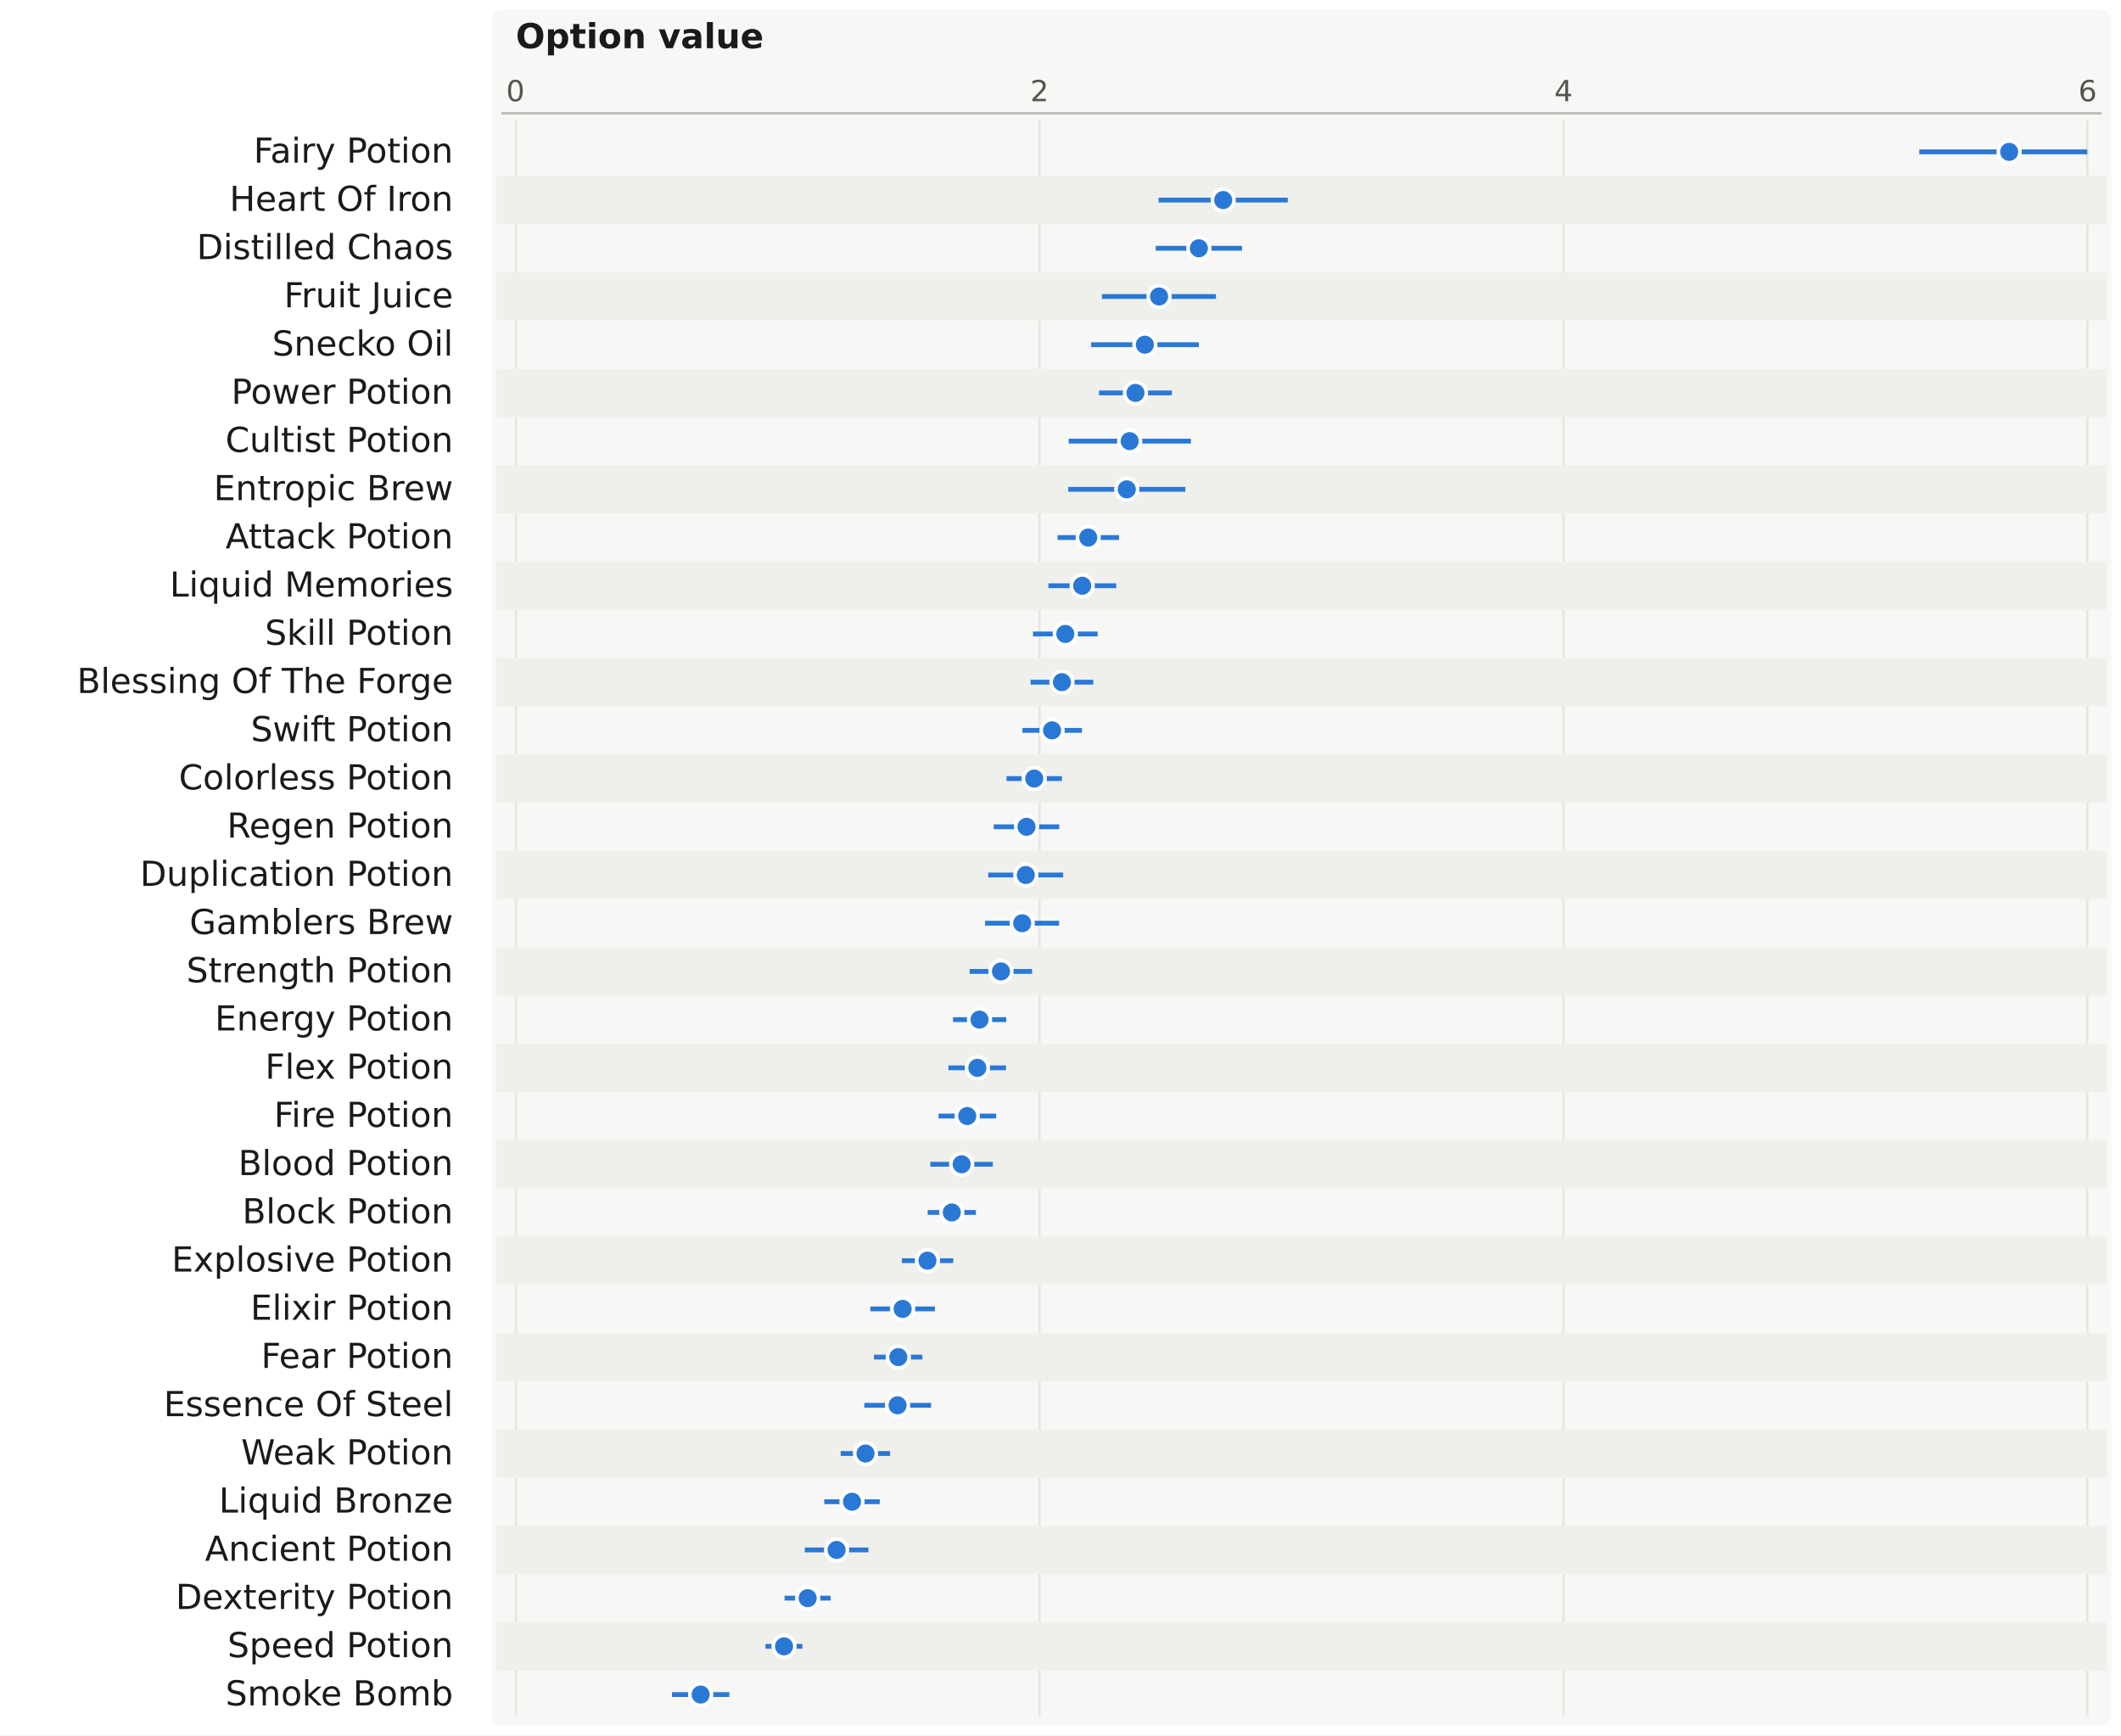
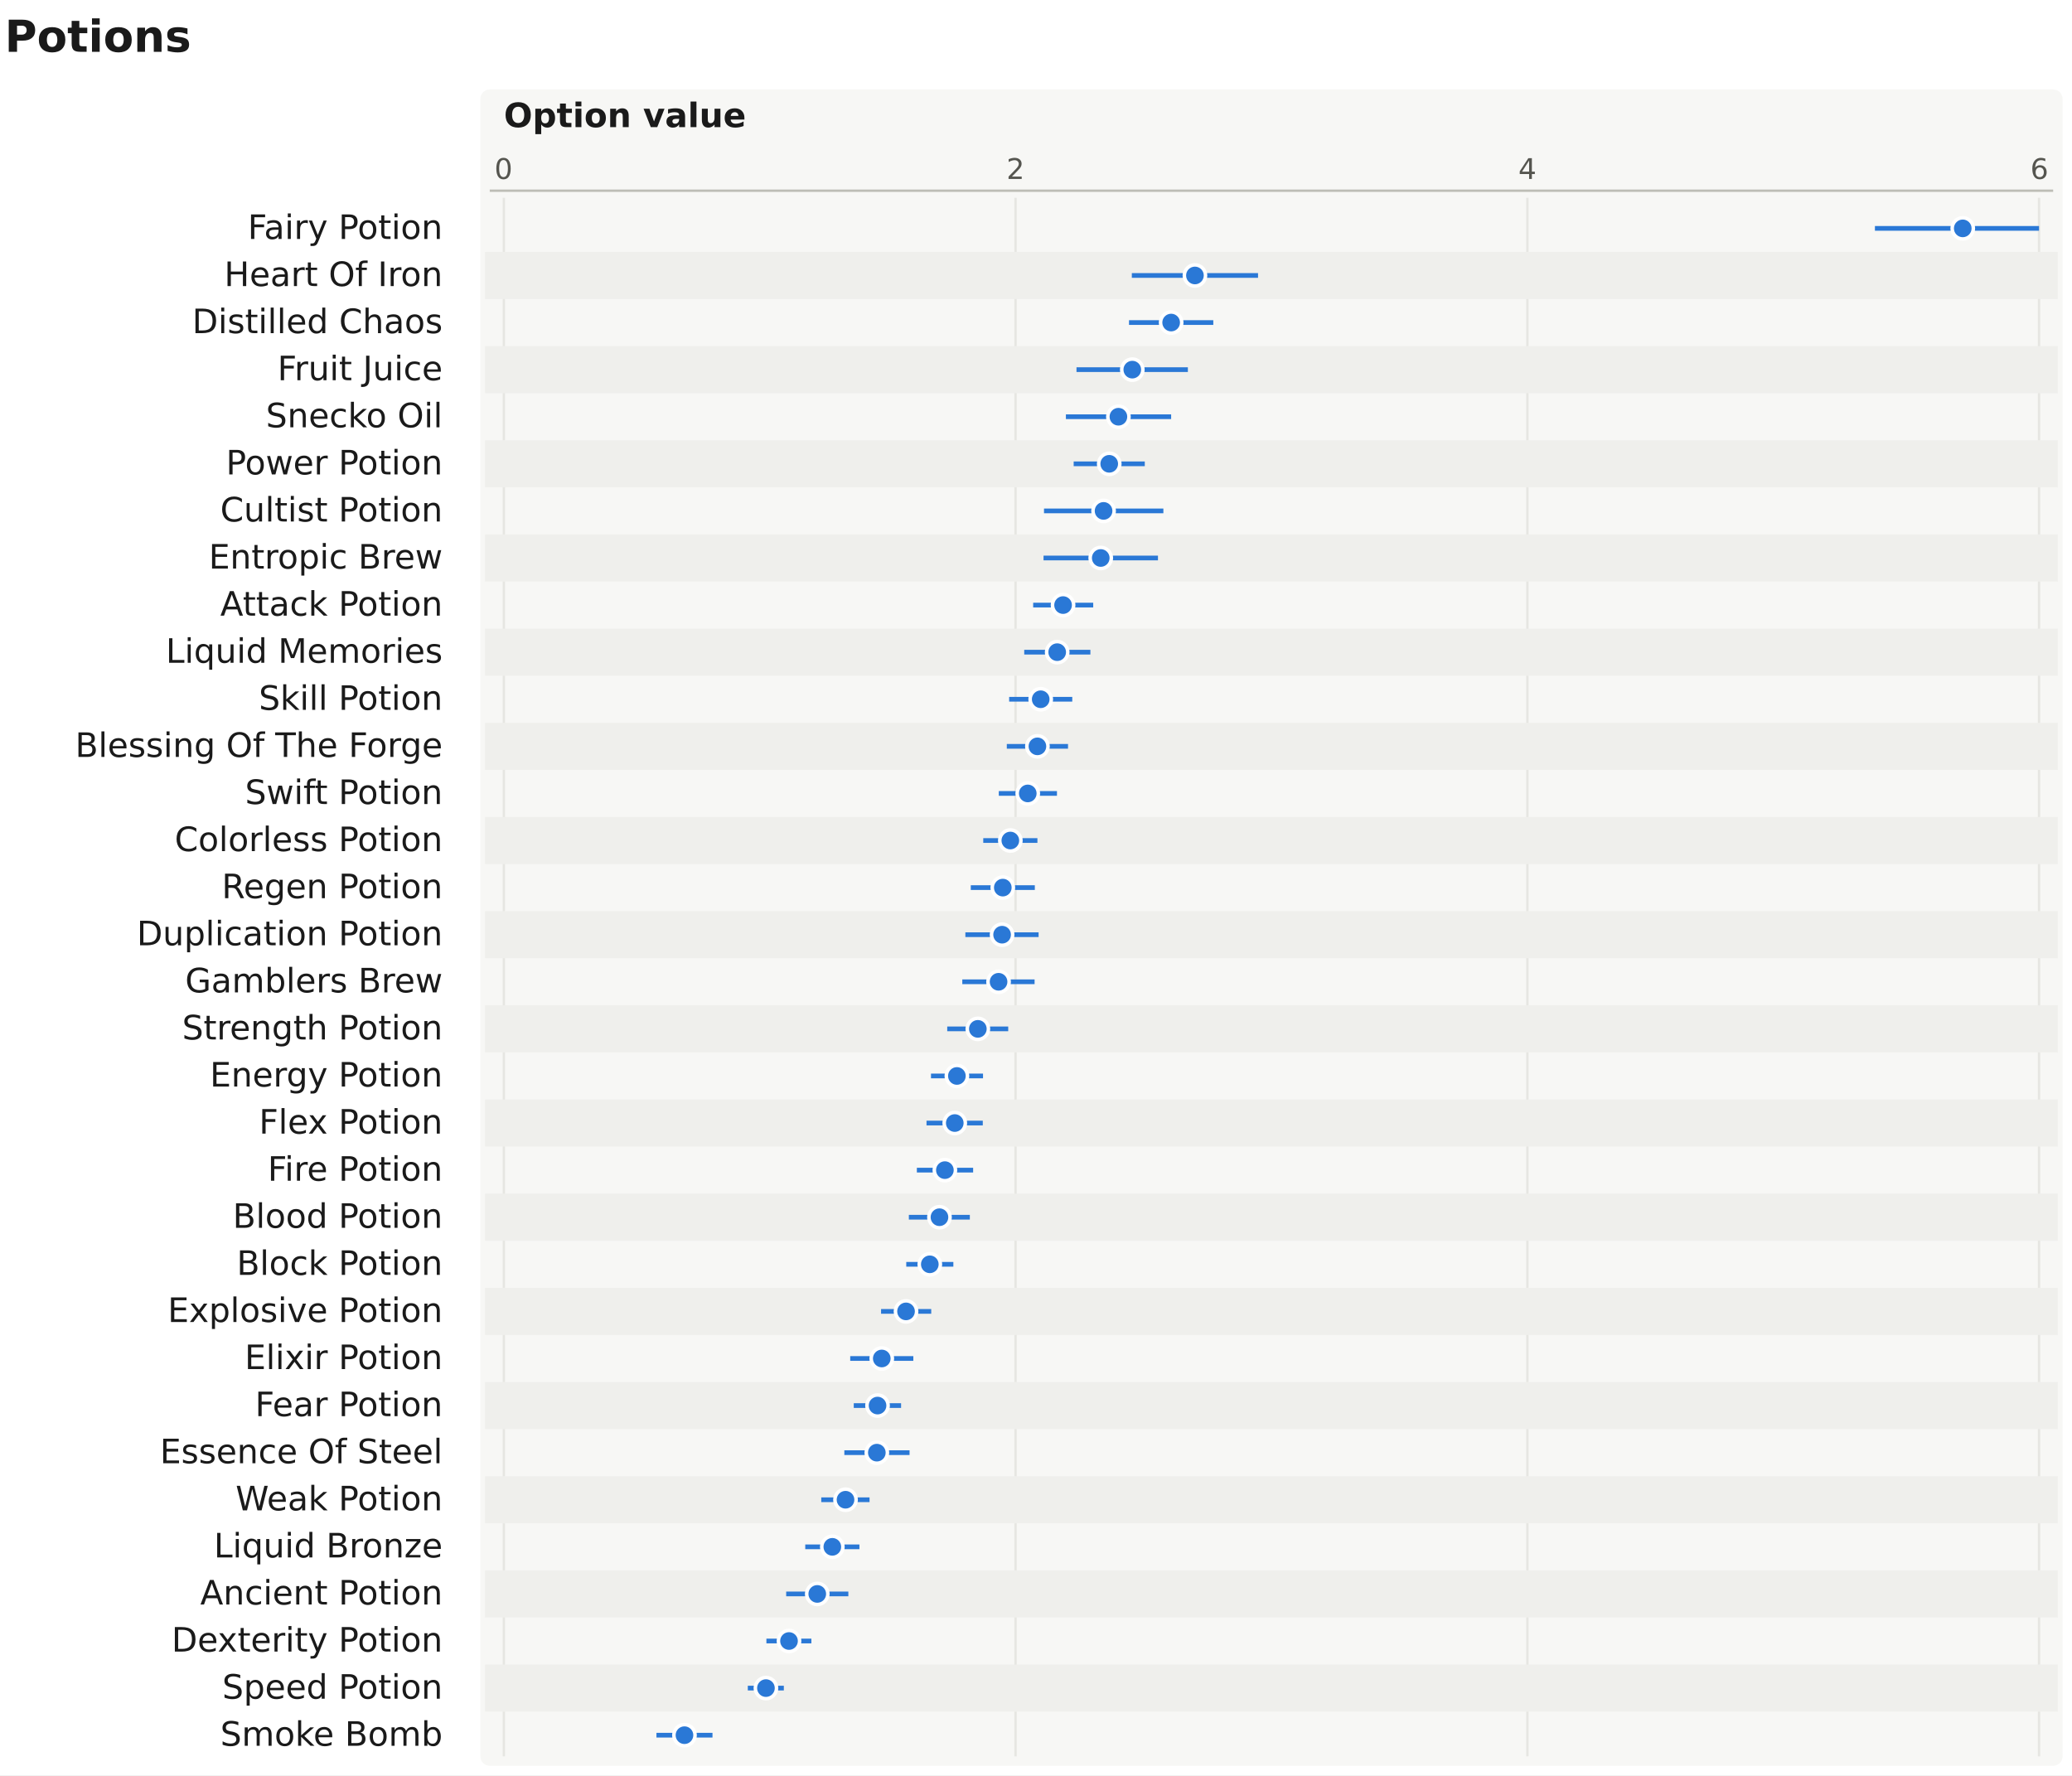
- <svg xmlns="http://www.w3.org/2000/svg" viewBox="0 0 880 720" width="100%" role="img" aria-label="Potion rewards" font-family="'DejaVu Sans', Verdana, 'Bitstream Vera Sans', sans-serif" style="max-width:880px">
-   <rect width="880" height="720" fill="#fff" />
-   <rect x="204.0" y="4.0" width="672.0" height="712.0" rx="4" fill="#f7f7f5" />
-   <text x="214.0" y="20.0" font-size="14.3" text-anchor="start" font-weight="bold" fill="#1a1a1a">Option value</text>
-   <text x="210.0" y="42.0" font-size="12.1" text-anchor="start" fill="#55554f">0</text>
-   <line x1="214.0" y1="50.0" x2="214.0" y2="712.0" stroke="#e6e6e2" stroke-width="1" />
-   <text x="431.3" y="42.0" font-size="12.1" text-anchor="middle" fill="#55554f">2</text>
-   <line x1="431.3" y1="50.0" x2="431.3" y2="712.0" stroke="#e6e6e2" stroke-width="1" />
-   <text x="648.7" y="42.0" font-size="12.1" text-anchor="middle" fill="#55554f">4</text>
-   <line x1="648.7" y1="50.0" x2="648.7" y2="712.0" stroke="#e6e6e2" stroke-width="1" />
-   <text x="870.0" y="42.0" font-size="12.1" text-anchor="end" fill="#55554f">6</text>
-   <line x1="866.0" y1="50.0" x2="866.0" y2="712.0" stroke="#e6e6e2" stroke-width="1" />
-   <line x1="208.0" y1="47.0" x2="872.0" y2="47.0" stroke="#bdbdb6" stroke-width="1" />
-   <text x="188.0" y="67.5" font-size="14.3" text-anchor="end" fill="#1a1a1a">Fairy Potion</text>
-   <line x1="796.3" y1="63.0" x2="866.0" y2="63.0" stroke="#2a78d6" stroke-width="2" />
-   <circle cx="833.6" cy="63.0" r="4.5" fill="#2a78d6" stroke="#fff" stroke-width="1.5" />
-   <rect x="206.0" y="73.0" width="668.0" height="20.0" rx="0" fill="#efefec" />
-   <text x="188.0" y="87.5" font-size="14.3" text-anchor="end" fill="#1a1a1a">Heart Of Iron</text>
-   <line x1="480.7" y1="83.0" x2="534.3" y2="83.0" stroke="#2a78d6" stroke-width="2" />
-   <circle cx="507.5" cy="83.0" r="4.5" fill="#2a78d6" stroke="#fff" stroke-width="1.5" />
-   <text x="188.0" y="107.5" font-size="14.3" text-anchor="end" fill="#1a1a1a">Distilled Chaos</text>
-   <line x1="479.5" y1="103.0" x2="515.3" y2="103.0" stroke="#2a78d6" stroke-width="2" />
-   <circle cx="497.4" cy="103.0" r="4.5" fill="#2a78d6" stroke="#fff" stroke-width="1.5" />
-   <rect x="206.0" y="113.0" width="668.0" height="20.0" rx="0" fill="#efefec" />
-   <text x="188.0" y="127.5" font-size="14.3" text-anchor="end" fill="#1a1a1a">Fruit Juice</text>
-   <line x1="457.2" y1="123.0" x2="504.5" y2="123.0" stroke="#2a78d6" stroke-width="2" />
-   <circle cx="480.9" cy="123.0" r="4.5" fill="#2a78d6" stroke="#fff" stroke-width="1.5" />
-   <text x="188.0" y="147.5" font-size="14.3" text-anchor="end" fill="#1a1a1a">Snecko Oil</text>
-   <line x1="452.7" y1="143.0" x2="497.4" y2="143.0" stroke="#2a78d6" stroke-width="2" />
-   <circle cx="475.0" cy="143.0" r="4.5" fill="#2a78d6" stroke="#fff" stroke-width="1.5" />
-   <rect x="206.0" y="153.0" width="668.0" height="20.0" rx="0" fill="#efefec" />
-   <text x="188.0" y="167.5" font-size="14.3" text-anchor="end" fill="#1a1a1a">Power Potion</text>
-   <line x1="456.0" y1="163.0" x2="486.2" y2="163.0" stroke="#2a78d6" stroke-width="2" />
-   <circle cx="471.1" cy="163.0" r="4.5" fill="#2a78d6" stroke="#fff" stroke-width="1.5" />
-   <text x="188.0" y="187.5" font-size="14.3" text-anchor="end" fill="#1a1a1a">Cultist Potion</text>
-   <line x1="443.4" y1="183.0" x2="494.1" y2="183.0" stroke="#2a78d6" stroke-width="2" />
-   <circle cx="468.7" cy="183.0" r="4.5" fill="#2a78d6" stroke="#fff" stroke-width="1.5" />
-   <rect x="206.0" y="193.0" width="668.0" height="20.0" rx="0" fill="#efefec" />
-   <text x="188.0" y="207.5" font-size="14.3" text-anchor="end" fill="#1a1a1a">Entropic Brew</text>
-   <line x1="443.2" y1="203.0" x2="491.8" y2="203.0" stroke="#2a78d6" stroke-width="2" />
-   <circle cx="467.5" cy="203.0" r="4.5" fill="#2a78d6" stroke="#fff" stroke-width="1.5" />
-   <text x="188.0" y="227.5" font-size="14.3" text-anchor="end" fill="#1a1a1a">Attack Potion</text>
-   <line x1="438.8" y1="223.0" x2="464.3" y2="223.0" stroke="#2a78d6" stroke-width="2" />
-   <circle cx="451.5" cy="223.0" r="4.5" fill="#2a78d6" stroke="#fff" stroke-width="1.5" />
-   <rect x="206.0" y="233.0" width="668.0" height="20.0" rx="0" fill="#efefec" />
-   <text x="188.0" y="247.5" font-size="14.3" text-anchor="end" fill="#1a1a1a">Liquid Memories</text>
-   <line x1="435.0" y1="243.0" x2="463.1" y2="243.0" stroke="#2a78d6" stroke-width="2" />
-   <circle cx="449.0" cy="243.0" r="4.5" fill="#2a78d6" stroke="#fff" stroke-width="1.5" />
-   <text x="188.0" y="267.5" font-size="14.3" text-anchor="end" fill="#1a1a1a">Skill Potion</text>
-   <line x1="428.6" y1="263.0" x2="455.4" y2="263.0" stroke="#2a78d6" stroke-width="2" />
-   <circle cx="442.0" cy="263.0" r="4.5" fill="#2a78d6" stroke="#fff" stroke-width="1.5" />
-   <rect x="206.0" y="273.0" width="668.0" height="20.0" rx="0" fill="#efefec" />
-   <text x="188.0" y="287.5" font-size="14.3" text-anchor="end" fill="#1a1a1a">Blessing Of The Forge</text>
-   <line x1="427.6" y1="283.0" x2="453.6" y2="283.0" stroke="#2a78d6" stroke-width="2" />
-   <circle cx="440.6" cy="283.0" r="4.5" fill="#2a78d6" stroke="#fff" stroke-width="1.5" />
-   <text x="188.0" y="307.5" font-size="14.3" text-anchor="end" fill="#1a1a1a">Swift Potion</text>
-   <line x1="424.2" y1="303.0" x2="448.9" y2="303.0" stroke="#2a78d6" stroke-width="2" />
-   <circle cx="436.5" cy="303.0" r="4.5" fill="#2a78d6" stroke="#fff" stroke-width="1.5" />
-   <rect x="206.0" y="313.0" width="668.0" height="20.0" rx="0" fill="#efefec" />
-   <text x="188.0" y="327.5" font-size="14.3" text-anchor="end" fill="#1a1a1a">Colorless Potion</text>
-   <line x1="417.6" y1="323.0" x2="440.6" y2="323.0" stroke="#2a78d6" stroke-width="2" />
-   <circle cx="429.1" cy="323.0" r="4.5" fill="#2a78d6" stroke="#fff" stroke-width="1.5" />
-   <text x="188.0" y="347.5" font-size="14.3" text-anchor="end" fill="#1a1a1a">Regen Potion</text>
-   <line x1="412.3" y1="343.0" x2="439.5" y2="343.0" stroke="#2a78d6" stroke-width="2" />
-   <circle cx="425.9" cy="343.0" r="4.5" fill="#2a78d6" stroke="#fff" stroke-width="1.5" />
-   <rect x="206.0" y="353.0" width="668.0" height="20.0" rx="0" fill="#efefec" />
-   <text x="188.0" y="367.5" font-size="14.3" text-anchor="end" fill="#1a1a1a">Duplication Potion</text>
-   <line x1="410.0" y1="363.0" x2="441.1" y2="363.0" stroke="#2a78d6" stroke-width="2" />
-   <circle cx="425.6" cy="363.0" r="4.5" fill="#2a78d6" stroke="#fff" stroke-width="1.5" />
-   <text x="188.0" y="387.5" font-size="14.3" text-anchor="end" fill="#1a1a1a">Gamblers Brew</text>
-   <line x1="408.7" y1="383.0" x2="439.4" y2="383.0" stroke="#2a78d6" stroke-width="2" />
-   <circle cx="424.1" cy="383.0" r="4.5" fill="#2a78d6" stroke="#fff" stroke-width="1.5" />
-   <rect x="206.0" y="393.0" width="668.0" height="20.0" rx="0" fill="#efefec" />
-   <text x="188.0" y="407.5" font-size="14.3" text-anchor="end" fill="#1a1a1a">Strength Potion</text>
-   <line x1="402.3" y1="403.0" x2="428.2" y2="403.0" stroke="#2a78d6" stroke-width="2" />
-   <circle cx="415.3" cy="403.0" r="4.5" fill="#2a78d6" stroke="#fff" stroke-width="1.5" />
-   <text x="188.0" y="427.5" font-size="14.3" text-anchor="end" fill="#1a1a1a">Energy Potion</text>
-   <line x1="395.4" y1="423.0" x2="417.5" y2="423.0" stroke="#2a78d6" stroke-width="2" />
-   <circle cx="406.4" cy="423.0" r="4.5" fill="#2a78d6" stroke="#fff" stroke-width="1.5" />
-   <rect x="206.0" y="433.0" width="668.0" height="20.0" rx="0" fill="#efefec" />
-   <text x="188.0" y="447.5" font-size="14.3" text-anchor="end" fill="#1a1a1a">Flex Potion</text>
-   <line x1="393.5" y1="443.0" x2="417.4" y2="443.0" stroke="#2a78d6" stroke-width="2" />
-   <circle cx="405.5" cy="443.0" r="4.5" fill="#2a78d6" stroke="#fff" stroke-width="1.5" />
-   <text x="188.0" y="467.5" font-size="14.3" text-anchor="end" fill="#1a1a1a">Fire Potion</text>
-   <line x1="389.4" y1="463.0" x2="413.3" y2="463.0" stroke="#2a78d6" stroke-width="2" />
-   <circle cx="401.3" cy="463.0" r="4.5" fill="#2a78d6" stroke="#fff" stroke-width="1.5" />
-   <rect x="206.0" y="473.0" width="668.0" height="20.0" rx="0" fill="#efefec" />
-   <text x="188.0" y="487.5" font-size="14.3" text-anchor="end" fill="#1a1a1a">Blood Potion</text>
-   <line x1="386.0" y1="483.0" x2="411.9" y2="483.0" stroke="#2a78d6" stroke-width="2" />
-   <circle cx="399.0" cy="483.0" r="4.5" fill="#2a78d6" stroke="#fff" stroke-width="1.5" />
-   <text x="188.0" y="507.5" font-size="14.3" text-anchor="end" fill="#1a1a1a">Block Potion</text>
-   <line x1="384.9" y1="503.0" x2="404.9" y2="503.0" stroke="#2a78d6" stroke-width="2" />
-   <circle cx="394.9" cy="503.0" r="4.5" fill="#2a78d6" stroke="#fff" stroke-width="1.5" />
-   <rect x="206.0" y="513.0" width="668.0" height="20.0" rx="0" fill="#efefec" />
-   <text x="188.0" y="527.5" font-size="14.3" text-anchor="end" fill="#1a1a1a">Explosive Potion</text>
-   <line x1="374.2" y1="523.0" x2="395.5" y2="523.0" stroke="#2a78d6" stroke-width="2" />
-   <circle cx="384.8" cy="523.0" r="4.5" fill="#2a78d6" stroke="#fff" stroke-width="1.5" />
-   <text x="188.0" y="547.5" font-size="14.3" text-anchor="end" fill="#1a1a1a">Elixir Potion</text>
-   <line x1="361.1" y1="543.0" x2="387.9" y2="543.0" stroke="#2a78d6" stroke-width="2" />
-   <circle cx="374.5" cy="543.0" r="4.5" fill="#2a78d6" stroke="#fff" stroke-width="1.5" />
-   <rect x="206.0" y="553.0" width="668.0" height="20.0" rx="0" fill="#efefec" />
-   <text x="188.0" y="567.5" font-size="14.3" text-anchor="end" fill="#1a1a1a">Fear Potion</text>
-   <line x1="362.6" y1="563.0" x2="382.7" y2="563.0" stroke="#2a78d6" stroke-width="2" />
-   <circle cx="372.7" cy="563.0" r="4.5" fill="#2a78d6" stroke="#fff" stroke-width="1.5" />
-   <text x="188.0" y="587.5" font-size="14.3" text-anchor="end" fill="#1a1a1a">Essence Of Steel</text>
-   <line x1="358.6" y1="583.0" x2="386.3" y2="583.0" stroke="#2a78d6" stroke-width="2" />
-   <circle cx="372.4" cy="583.0" r="4.5" fill="#2a78d6" stroke="#fff" stroke-width="1.5" />
-   <rect x="206.0" y="593.0" width="668.0" height="20.0" rx="0" fill="#efefec" />
-   <text x="188.0" y="607.5" font-size="14.3" text-anchor="end" fill="#1a1a1a">Weak Potion</text>
-   <line x1="348.8" y1="603.0" x2="369.3" y2="603.0" stroke="#2a78d6" stroke-width="2" />
-   <circle cx="359.1" cy="603.0" r="4.5" fill="#2a78d6" stroke="#fff" stroke-width="1.5" />
-   <text x="188.0" y="627.5" font-size="14.3" text-anchor="end" fill="#1a1a1a">Liquid Bronze</text>
-   <line x1="342.0" y1="623.0" x2="365.0" y2="623.0" stroke="#2a78d6" stroke-width="2" />
-   <circle cx="353.5" cy="623.0" r="4.5" fill="#2a78d6" stroke="#fff" stroke-width="1.5" />
-   <rect x="206.0" y="633.0" width="668.0" height="20.0" rx="0" fill="#efefec" />
-   <text x="188.0" y="647.5" font-size="14.3" text-anchor="end" fill="#1a1a1a">Ancient Potion</text>
-   <line x1="333.9" y1="643.0" x2="360.3" y2="643.0" stroke="#2a78d6" stroke-width="2" />
-   <circle cx="347.1" cy="643.0" r="4.5" fill="#2a78d6" stroke="#fff" stroke-width="1.5" />
-   <text x="188.0" y="667.5" font-size="14.3" text-anchor="end" fill="#1a1a1a">Dexterity Potion</text>
-   <line x1="325.5" y1="663.0" x2="344.6" y2="663.0" stroke="#2a78d6" stroke-width="2" />
-   <circle cx="335.1" cy="663.0" r="4.5" fill="#2a78d6" stroke="#fff" stroke-width="1.5" />
-   <rect x="206.0" y="673.0" width="668.0" height="20.0" rx="0" fill="#efefec" />
-   <text x="188.0" y="687.5" font-size="14.3" text-anchor="end" fill="#1a1a1a">Speed Potion</text>
-   <line x1="317.6" y1="683.0" x2="332.9" y2="683.0" stroke="#2a78d6" stroke-width="2" />
-   <circle cx="325.3" cy="683.0" r="4.5" fill="#2a78d6" stroke="#fff" stroke-width="1.5" />
-   <text x="188.0" y="707.5" font-size="14.3" text-anchor="end" fill="#1a1a1a">Smoke Bomb</text>
-   <line x1="278.8" y1="703.0" x2="302.6" y2="703.0" stroke="#2a78d6" stroke-width="2" />
-   <circle cx="290.7" cy="703.0" r="4.5" fill="#2a78d6" stroke="#fff" stroke-width="1.5" />
+ <svg xmlns="http://www.w3.org/2000/svg" viewBox="0 0 880 754" width="100%" role="img" aria-label="Potion rewards" font-family="'DejaVu Sans', Verdana, 'Bitstream Vera Sans', sans-serif" style="max-width:880px">
+   <rect width="880" height="754" fill="#fff" />
+   <text x="2" y="22" font-size="18.7" font-weight="bold" fill="#1a1a1a">Potions</text>
+   <g transform="translate(0,34)">
+     <rect x="204.0" y="4.0" width="672.0" height="712.0" rx="4" fill="#f7f7f5" />
+     <text x="214.0" y="20.0" font-size="14.3" text-anchor="start" font-weight="bold" fill="#1a1a1a">Option value</text>
+     <text x="210.0" y="42.0" font-size="12.1" text-anchor="start" fill="#55554f">0</text>
+     <line x1="214.0" y1="50.0" x2="214.0" y2="712.0" stroke="#e6e6e2" stroke-width="1" />
+     <text x="431.3" y="42.0" font-size="12.1" text-anchor="middle" fill="#55554f">2</text>
+     <line x1="431.3" y1="50.0" x2="431.3" y2="712.0" stroke="#e6e6e2" stroke-width="1" />
+     <text x="648.7" y="42.0" font-size="12.1" text-anchor="middle" fill="#55554f">4</text>
+     <line x1="648.7" y1="50.0" x2="648.7" y2="712.0" stroke="#e6e6e2" stroke-width="1" />
+     <text x="870.0" y="42.0" font-size="12.1" text-anchor="end" fill="#55554f">6</text>
+     <line x1="866.0" y1="50.0" x2="866.0" y2="712.0" stroke="#e6e6e2" stroke-width="1" />
+     <line x1="208.0" y1="47.0" x2="872.0" y2="47.0" stroke="#bdbdb6" stroke-width="1" />
+     <text x="188.0" y="67.5" font-size="14.3" text-anchor="end" fill="#1a1a1a">Fairy Potion</text>
+     <line x1="796.3" y1="63.0" x2="866.0" y2="63.0" stroke="#2a78d6" stroke-width="2" />
+     <circle cx="833.6" cy="63.0" r="4.5" fill="#2a78d6" stroke="#fff" stroke-width="1.5" />
+     <rect x="206.0" y="73.0" width="668.0" height="20.0" rx="0" fill="#efefec" />
+     <text x="188.0" y="87.5" font-size="14.3" text-anchor="end" fill="#1a1a1a">Heart Of Iron</text>
+     <line x1="480.7" y1="83.0" x2="534.3" y2="83.0" stroke="#2a78d6" stroke-width="2" />
+     <circle cx="507.5" cy="83.0" r="4.5" fill="#2a78d6" stroke="#fff" stroke-width="1.5" />
+     <text x="188.0" y="107.5" font-size="14.3" text-anchor="end" fill="#1a1a1a">Distilled Chaos</text>
+     <line x1="479.5" y1="103.0" x2="515.3" y2="103.0" stroke="#2a78d6" stroke-width="2" />
+     <circle cx="497.4" cy="103.0" r="4.5" fill="#2a78d6" stroke="#fff" stroke-width="1.5" />
+     <rect x="206.0" y="113.0" width="668.0" height="20.0" rx="0" fill="#efefec" />
+     <text x="188.0" y="127.5" font-size="14.3" text-anchor="end" fill="#1a1a1a">Fruit Juice</text>
+     <line x1="457.2" y1="123.0" x2="504.5" y2="123.0" stroke="#2a78d6" stroke-width="2" />
+     <circle cx="480.9" cy="123.0" r="4.5" fill="#2a78d6" stroke="#fff" stroke-width="1.5" />
+     <text x="188.0" y="147.5" font-size="14.3" text-anchor="end" fill="#1a1a1a">Snecko Oil</text>
+     <line x1="452.7" y1="143.0" x2="497.4" y2="143.0" stroke="#2a78d6" stroke-width="2" />
+     <circle cx="475.0" cy="143.0" r="4.5" fill="#2a78d6" stroke="#fff" stroke-width="1.5" />
+     <rect x="206.0" y="153.0" width="668.0" height="20.0" rx="0" fill="#efefec" />
+     <text x="188.0" y="167.5" font-size="14.3" text-anchor="end" fill="#1a1a1a">Power Potion</text>
+     <line x1="456.0" y1="163.0" x2="486.2" y2="163.0" stroke="#2a78d6" stroke-width="2" />
+     <circle cx="471.1" cy="163.0" r="4.5" fill="#2a78d6" stroke="#fff" stroke-width="1.5" />
+     <text x="188.0" y="187.5" font-size="14.3" text-anchor="end" fill="#1a1a1a">Cultist Potion</text>
+     <line x1="443.4" y1="183.0" x2="494.1" y2="183.0" stroke="#2a78d6" stroke-width="2" />
+     <circle cx="468.7" cy="183.0" r="4.5" fill="#2a78d6" stroke="#fff" stroke-width="1.5" />
+     <rect x="206.0" y="193.0" width="668.0" height="20.0" rx="0" fill="#efefec" />
+     <text x="188.0" y="207.5" font-size="14.3" text-anchor="end" fill="#1a1a1a">Entropic Brew</text>
+     <line x1="443.2" y1="203.0" x2="491.8" y2="203.0" stroke="#2a78d6" stroke-width="2" />
+     <circle cx="467.5" cy="203.0" r="4.5" fill="#2a78d6" stroke="#fff" stroke-width="1.5" />
+     <text x="188.0" y="227.5" font-size="14.3" text-anchor="end" fill="#1a1a1a">Attack Potion</text>
+     <line x1="438.8" y1="223.0" x2="464.3" y2="223.0" stroke="#2a78d6" stroke-width="2" />
+     <circle cx="451.5" cy="223.0" r="4.5" fill="#2a78d6" stroke="#fff" stroke-width="1.5" />
+     <rect x="206.0" y="233.0" width="668.0" height="20.0" rx="0" fill="#efefec" />
+     <text x="188.0" y="247.5" font-size="14.3" text-anchor="end" fill="#1a1a1a">Liquid Memories</text>
+     <line x1="435.0" y1="243.0" x2="463.1" y2="243.0" stroke="#2a78d6" stroke-width="2" />
+     <circle cx="449.0" cy="243.0" r="4.5" fill="#2a78d6" stroke="#fff" stroke-width="1.5" />
+     <text x="188.0" y="267.5" font-size="14.3" text-anchor="end" fill="#1a1a1a">Skill Potion</text>
+     <line x1="428.6" y1="263.0" x2="455.4" y2="263.0" stroke="#2a78d6" stroke-width="2" />
+     <circle cx="442.0" cy="263.0" r="4.5" fill="#2a78d6" stroke="#fff" stroke-width="1.5" />
+     <rect x="206.0" y="273.0" width="668.0" height="20.0" rx="0" fill="#efefec" />
+     <text x="188.0" y="287.5" font-size="14.3" text-anchor="end" fill="#1a1a1a">Blessing Of The Forge</text>
+     <line x1="427.6" y1="283.0" x2="453.6" y2="283.0" stroke="#2a78d6" stroke-width="2" />
+     <circle cx="440.6" cy="283.0" r="4.5" fill="#2a78d6" stroke="#fff" stroke-width="1.5" />
+     <text x="188.0" y="307.5" font-size="14.3" text-anchor="end" fill="#1a1a1a">Swift Potion</text>
+     <line x1="424.2" y1="303.0" x2="448.9" y2="303.0" stroke="#2a78d6" stroke-width="2" />
+     <circle cx="436.5" cy="303.0" r="4.5" fill="#2a78d6" stroke="#fff" stroke-width="1.5" />
+     <rect x="206.0" y="313.0" width="668.0" height="20.0" rx="0" fill="#efefec" />
+     <text x="188.0" y="327.5" font-size="14.3" text-anchor="end" fill="#1a1a1a">Colorless Potion</text>
+     <line x1="417.6" y1="323.0" x2="440.6" y2="323.0" stroke="#2a78d6" stroke-width="2" />
+     <circle cx="429.1" cy="323.0" r="4.5" fill="#2a78d6" stroke="#fff" stroke-width="1.5" />
+     <text x="188.0" y="347.5" font-size="14.3" text-anchor="end" fill="#1a1a1a">Regen Potion</text>
+     <line x1="412.3" y1="343.0" x2="439.5" y2="343.0" stroke="#2a78d6" stroke-width="2" />
+     <circle cx="425.9" cy="343.0" r="4.5" fill="#2a78d6" stroke="#fff" stroke-width="1.5" />
+     <rect x="206.0" y="353.0" width="668.0" height="20.0" rx="0" fill="#efefec" />
+     <text x="188.0" y="367.5" font-size="14.3" text-anchor="end" fill="#1a1a1a">Duplication Potion</text>
+     <line x1="410.0" y1="363.0" x2="441.1" y2="363.0" stroke="#2a78d6" stroke-width="2" />
+     <circle cx="425.6" cy="363.0" r="4.5" fill="#2a78d6" stroke="#fff" stroke-width="1.5" />
+     <text x="188.0" y="387.5" font-size="14.3" text-anchor="end" fill="#1a1a1a">Gamblers Brew</text>
+     <line x1="408.7" y1="383.0" x2="439.4" y2="383.0" stroke="#2a78d6" stroke-width="2" />
+     <circle cx="424.1" cy="383.0" r="4.5" fill="#2a78d6" stroke="#fff" stroke-width="1.5" />
+     <rect x="206.0" y="393.0" width="668.0" height="20.0" rx="0" fill="#efefec" />
+     <text x="188.0" y="407.5" font-size="14.3" text-anchor="end" fill="#1a1a1a">Strength Potion</text>
+     <line x1="402.3" y1="403.0" x2="428.2" y2="403.0" stroke="#2a78d6" stroke-width="2" />
+     <circle cx="415.3" cy="403.0" r="4.5" fill="#2a78d6" stroke="#fff" stroke-width="1.5" />
+     <text x="188.0" y="427.5" font-size="14.3" text-anchor="end" fill="#1a1a1a">Energy Potion</text>
+     <line x1="395.4" y1="423.0" x2="417.5" y2="423.0" stroke="#2a78d6" stroke-width="2" />
+     <circle cx="406.4" cy="423.0" r="4.5" fill="#2a78d6" stroke="#fff" stroke-width="1.5" />
+     <rect x="206.0" y="433.0" width="668.0" height="20.0" rx="0" fill="#efefec" />
+     <text x="188.0" y="447.5" font-size="14.3" text-anchor="end" fill="#1a1a1a">Flex Potion</text>
+     <line x1="393.5" y1="443.0" x2="417.4" y2="443.0" stroke="#2a78d6" stroke-width="2" />
+     <circle cx="405.5" cy="443.0" r="4.5" fill="#2a78d6" stroke="#fff" stroke-width="1.5" />
+     <text x="188.0" y="467.5" font-size="14.3" text-anchor="end" fill="#1a1a1a">Fire Potion</text>
+     <line x1="389.4" y1="463.0" x2="413.3" y2="463.0" stroke="#2a78d6" stroke-width="2" />
+     <circle cx="401.3" cy="463.0" r="4.5" fill="#2a78d6" stroke="#fff" stroke-width="1.5" />
+     <rect x="206.0" y="473.0" width="668.0" height="20.0" rx="0" fill="#efefec" />
+     <text x="188.0" y="487.5" font-size="14.3" text-anchor="end" fill="#1a1a1a">Blood Potion</text>
+     <line x1="386.0" y1="483.0" x2="411.9" y2="483.0" stroke="#2a78d6" stroke-width="2" />
+     <circle cx="399.0" cy="483.0" r="4.5" fill="#2a78d6" stroke="#fff" stroke-width="1.5" />
+     <text x="188.0" y="507.5" font-size="14.3" text-anchor="end" fill="#1a1a1a">Block Potion</text>
+     <line x1="384.9" y1="503.0" x2="404.9" y2="503.0" stroke="#2a78d6" stroke-width="2" />
+     <circle cx="394.9" cy="503.0" r="4.5" fill="#2a78d6" stroke="#fff" stroke-width="1.5" />
+     <rect x="206.0" y="513.0" width="668.0" height="20.0" rx="0" fill="#efefec" />
+     <text x="188.0" y="527.5" font-size="14.3" text-anchor="end" fill="#1a1a1a">Explosive Potion</text>
+     <line x1="374.2" y1="523.0" x2="395.5" y2="523.0" stroke="#2a78d6" stroke-width="2" />
+     <circle cx="384.8" cy="523.0" r="4.5" fill="#2a78d6" stroke="#fff" stroke-width="1.5" />
+     <text x="188.0" y="547.5" font-size="14.3" text-anchor="end" fill="#1a1a1a">Elixir Potion</text>
+     <line x1="361.1" y1="543.0" x2="387.9" y2="543.0" stroke="#2a78d6" stroke-width="2" />
+     <circle cx="374.5" cy="543.0" r="4.5" fill="#2a78d6" stroke="#fff" stroke-width="1.5" />
+     <rect x="206.0" y="553.0" width="668.0" height="20.0" rx="0" fill="#efefec" />
+     <text x="188.0" y="567.5" font-size="14.3" text-anchor="end" fill="#1a1a1a">Fear Potion</text>
+     <line x1="362.6" y1="563.0" x2="382.7" y2="563.0" stroke="#2a78d6" stroke-width="2" />
+     <circle cx="372.7" cy="563.0" r="4.5" fill="#2a78d6" stroke="#fff" stroke-width="1.5" />
+     <text x="188.0" y="587.5" font-size="14.3" text-anchor="end" fill="#1a1a1a">Essence Of Steel</text>
+     <line x1="358.6" y1="583.0" x2="386.3" y2="583.0" stroke="#2a78d6" stroke-width="2" />
+     <circle cx="372.4" cy="583.0" r="4.5" fill="#2a78d6" stroke="#fff" stroke-width="1.5" />
+     <rect x="206.0" y="593.0" width="668.0" height="20.0" rx="0" fill="#efefec" />
+     <text x="188.0" y="607.5" font-size="14.3" text-anchor="end" fill="#1a1a1a">Weak Potion</text>
+     <line x1="348.8" y1="603.0" x2="369.3" y2="603.0" stroke="#2a78d6" stroke-width="2" />
+     <circle cx="359.1" cy="603.0" r="4.5" fill="#2a78d6" stroke="#fff" stroke-width="1.5" />
+     <text x="188.0" y="627.5" font-size="14.3" text-anchor="end" fill="#1a1a1a">Liquid Bronze</text>
+     <line x1="342.0" y1="623.0" x2="365.0" y2="623.0" stroke="#2a78d6" stroke-width="2" />
+     <circle cx="353.5" cy="623.0" r="4.5" fill="#2a78d6" stroke="#fff" stroke-width="1.5" />
+     <rect x="206.0" y="633.0" width="668.0" height="20.0" rx="0" fill="#efefec" />
+     <text x="188.0" y="647.5" font-size="14.3" text-anchor="end" fill="#1a1a1a">Ancient Potion</text>
+     <line x1="333.9" y1="643.0" x2="360.3" y2="643.0" stroke="#2a78d6" stroke-width="2" />
+     <circle cx="347.1" cy="643.0" r="4.5" fill="#2a78d6" stroke="#fff" stroke-width="1.5" />
+     <text x="188.0" y="667.5" font-size="14.3" text-anchor="end" fill="#1a1a1a">Dexterity Potion</text>
+     <line x1="325.5" y1="663.0" x2="344.6" y2="663.0" stroke="#2a78d6" stroke-width="2" />
+     <circle cx="335.1" cy="663.0" r="4.5" fill="#2a78d6" stroke="#fff" stroke-width="1.5" />
+     <rect x="206.0" y="673.0" width="668.0" height="20.0" rx="0" fill="#efefec" />
+     <text x="188.0" y="687.5" font-size="14.3" text-anchor="end" fill="#1a1a1a">Speed Potion</text>
+     <line x1="317.6" y1="683.0" x2="332.9" y2="683.0" stroke="#2a78d6" stroke-width="2" />
+     <circle cx="325.3" cy="683.0" r="4.5" fill="#2a78d6" stroke="#fff" stroke-width="1.5" />
+     <text x="188.0" y="707.5" font-size="14.3" text-anchor="end" fill="#1a1a1a">Smoke Bomb</text>
+     <line x1="278.8" y1="703.0" x2="302.6" y2="703.0" stroke="#2a78d6" stroke-width="2" />
+     <circle cx="290.7" cy="703.0" r="4.5" fill="#2a78d6" stroke="#fff" stroke-width="1.5" />
+   </g>
</svg>
